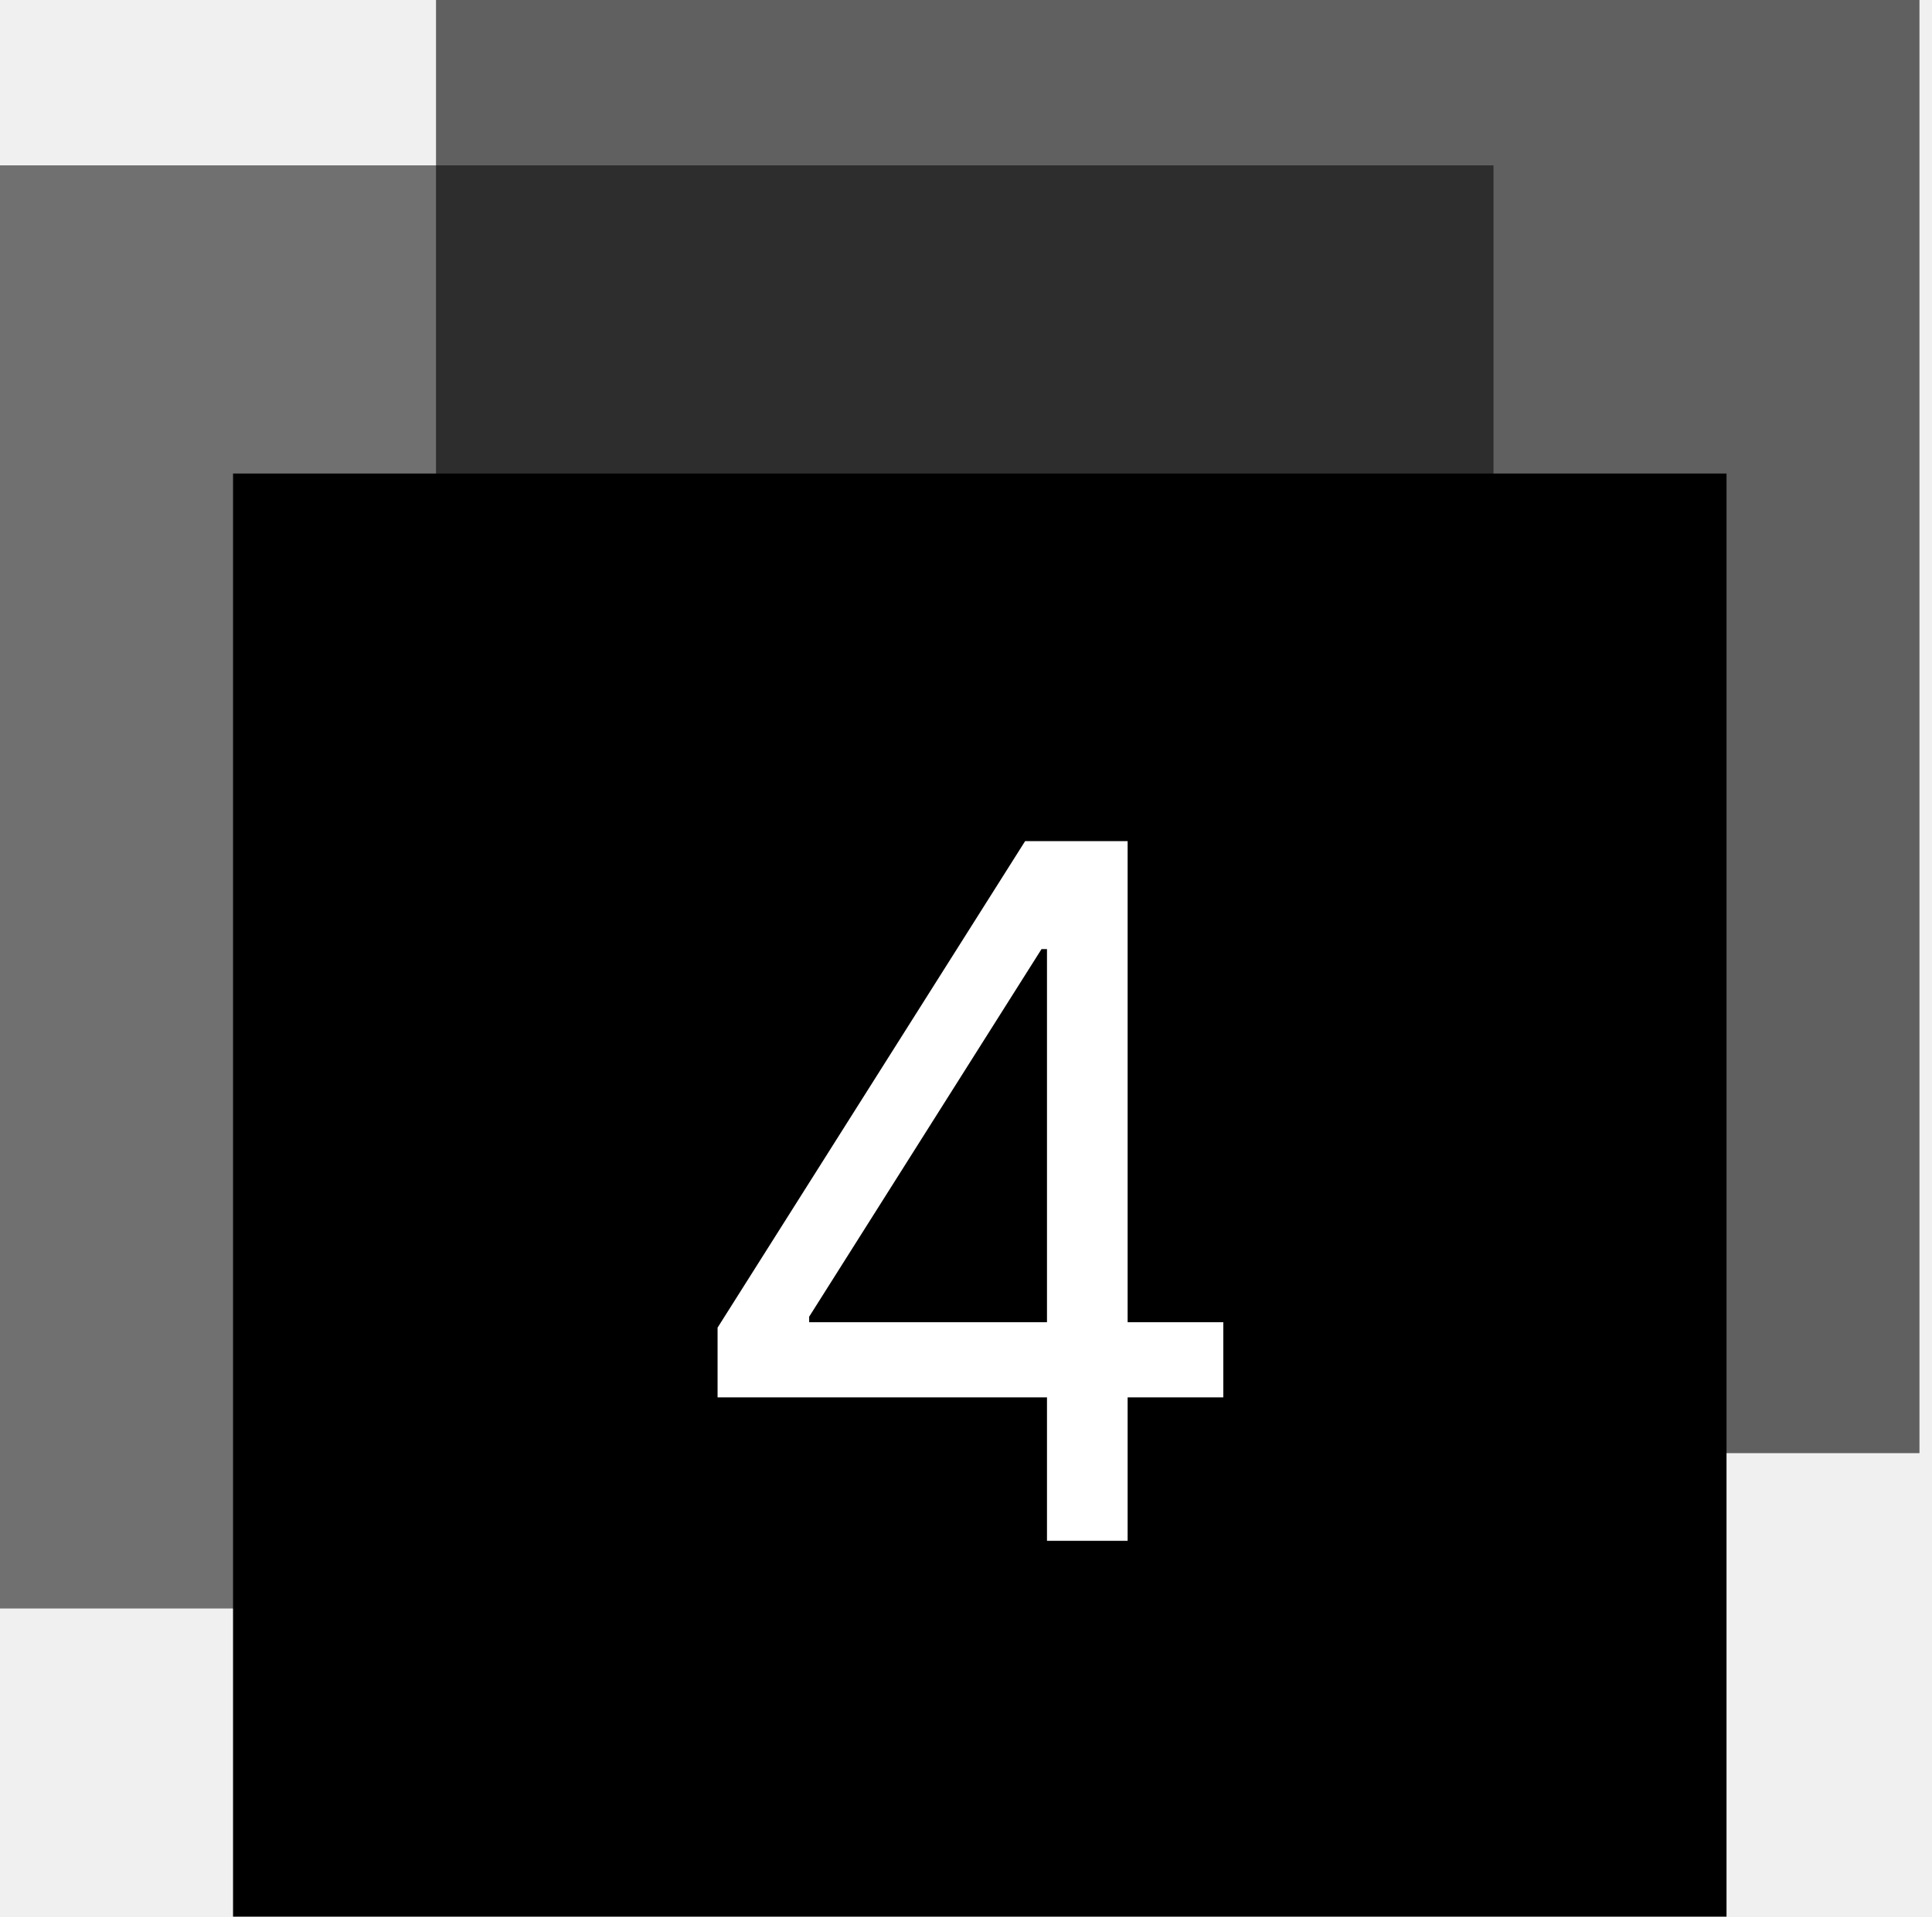
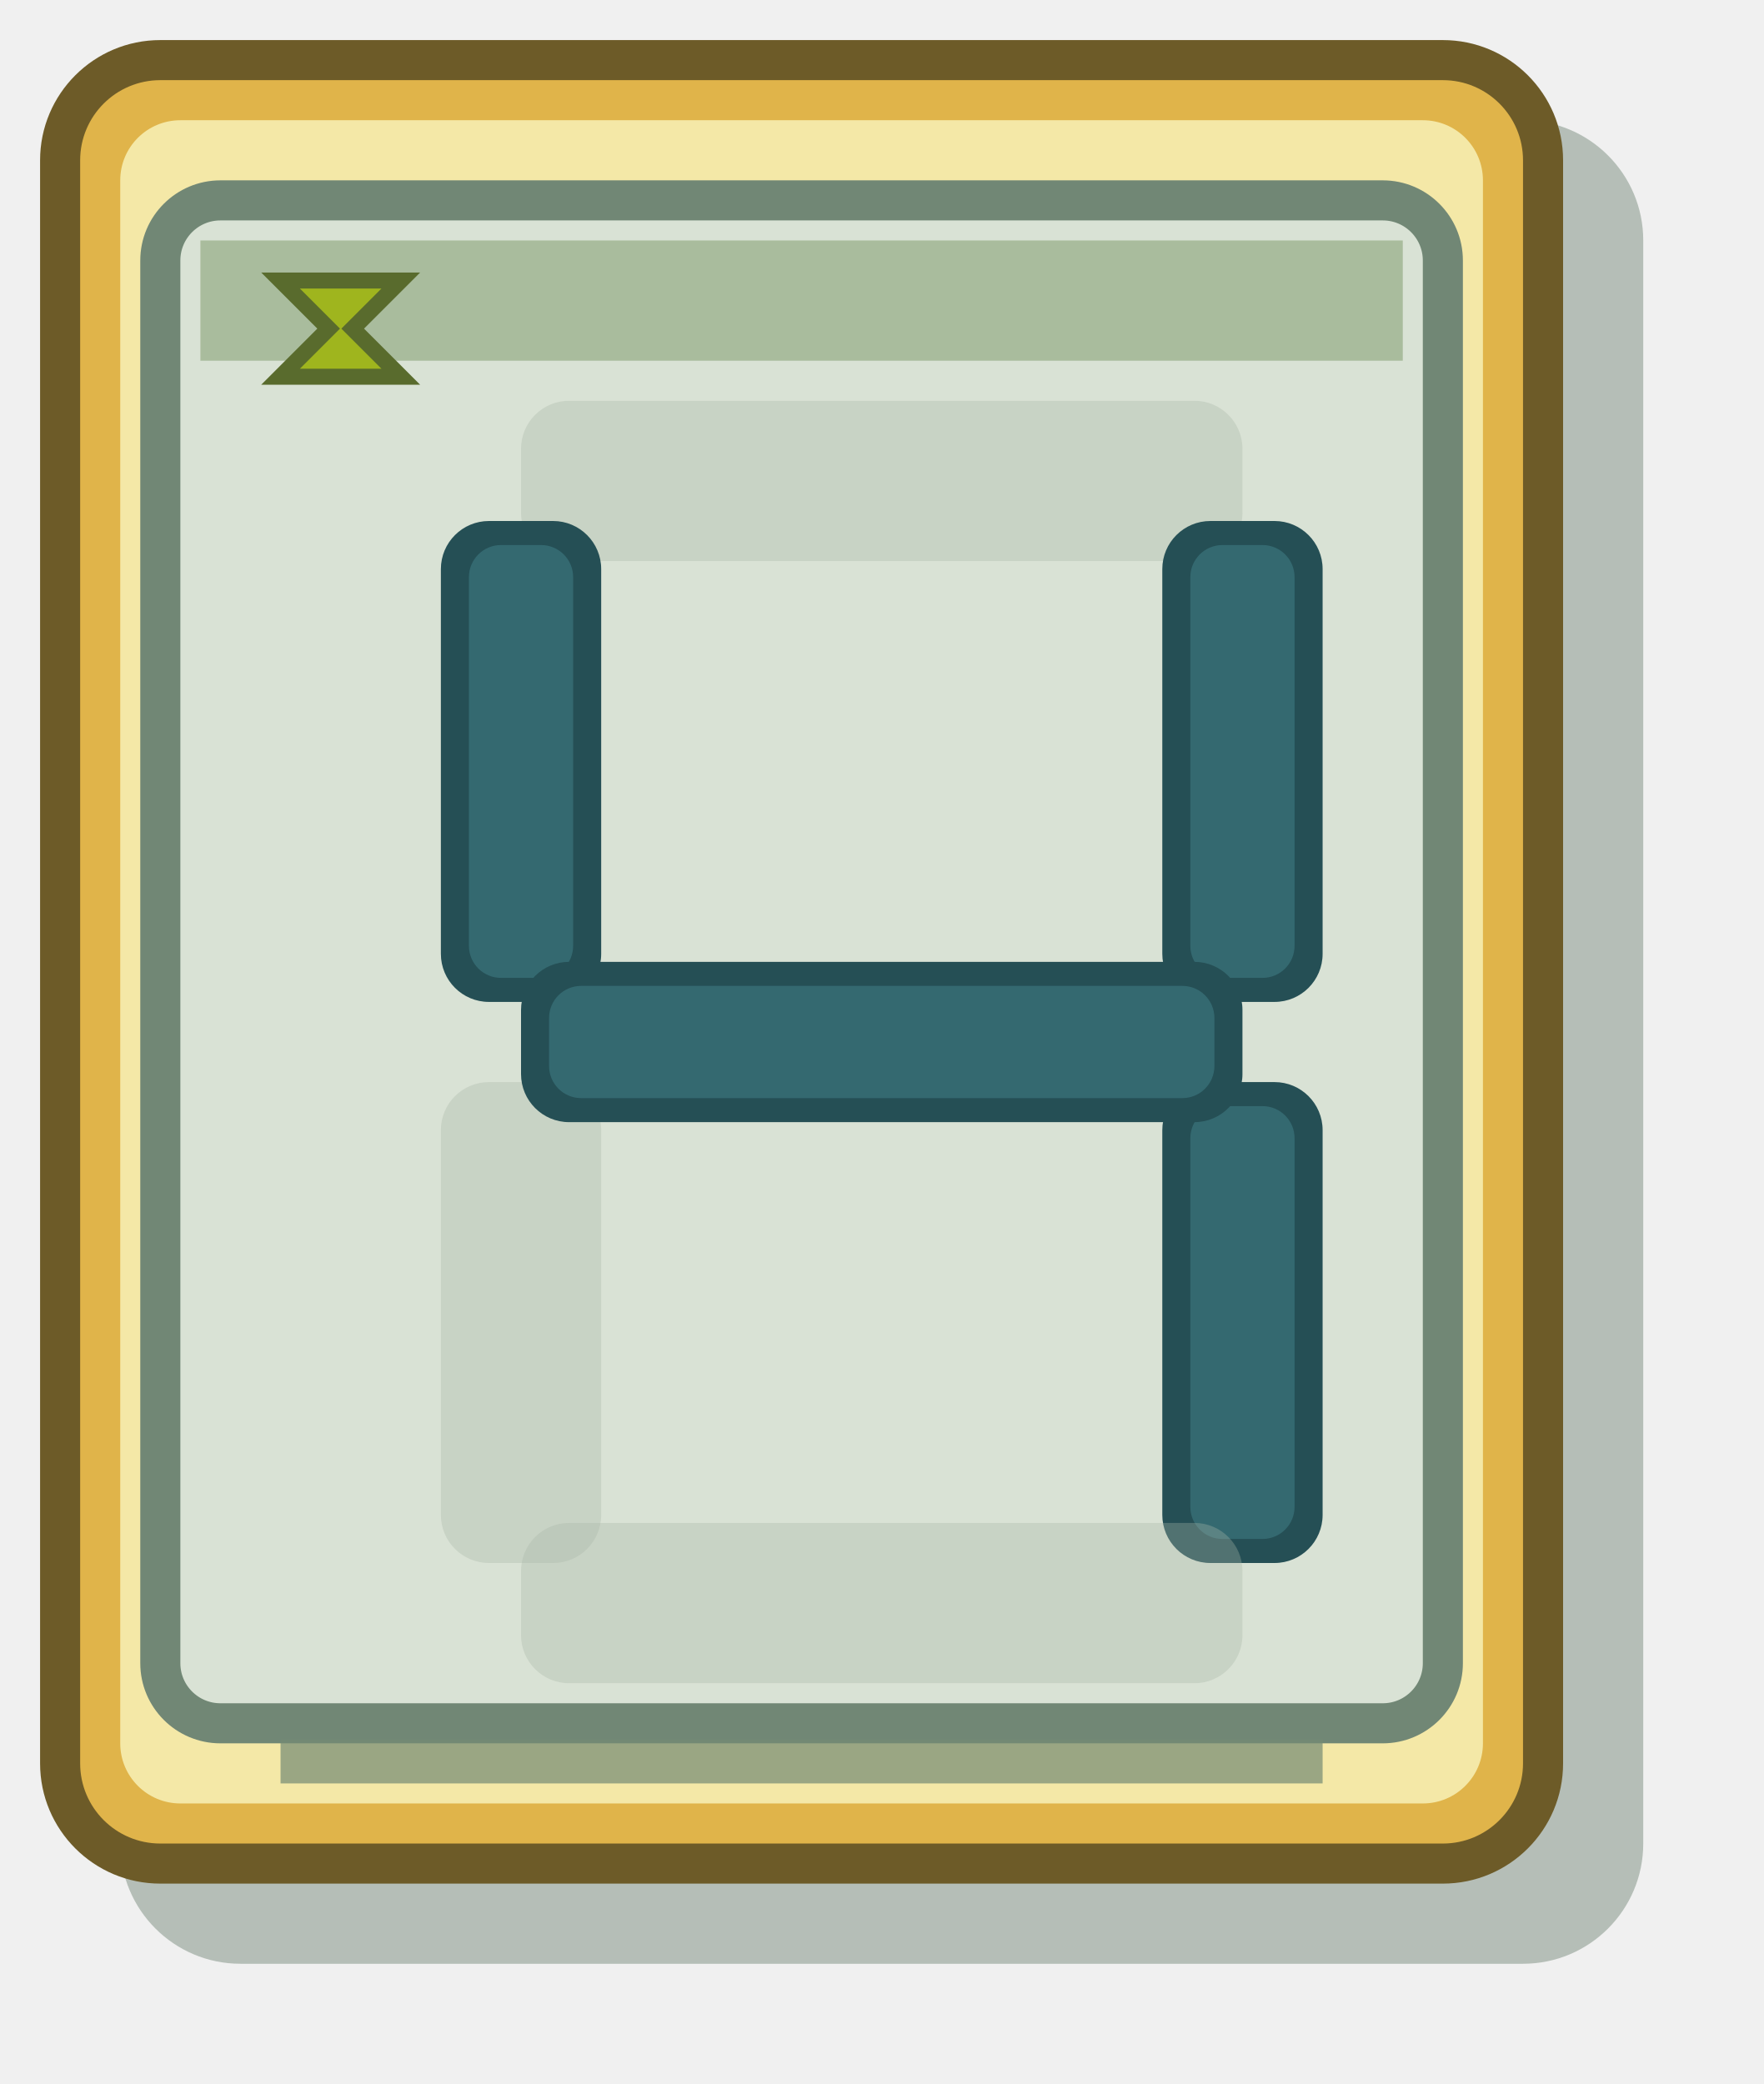
- <svg xmlns="http://www.w3.org/2000/svg" width="257" height="255" viewBox="0 0 257 255" fill="none">
-   <rect y="22" width="198.667" height="192" fill="currentColor" fill-opacity="0.533" />
-   <rect x="58" width="197.333" height="193.333" fill="currentColor" fill-opacity="0.6" />
-   <rect x="31" y="63" width="198.667" height="192" fill="currentColor" />
-   <path d="M95.454 185.909V176.636L136.364 111.909H143.091V126.273H138.545L107.636 175.182V175.909H162.727V185.909H95.454ZM139.273 205V183.091V178.773V111.909H150V205H139.273Z" fill="white" />
+ <svg xmlns="http://www.w3.org/2000/svg" width="44" height="52" viewBox="0 0 44 52" fill="none">
+   <rect x="3" y="3" width="38" height="46" rx="3" fill="#637A68" opacity=".42" />
+   <rect x="1" y="1" width="38" height="46" rx="3" fill="#6D5B28" />
+   <rect x="2" y="2" width="36" height="44" rx="2" fill="#E0B44A" />
+   <rect x="3" y="3" width="34" height="42" rx="1.5" fill="#F4E8A7" />
+   <rect x="4" y="5" width="32" height="38" rx="1.5" fill="#D9E2D5" stroke="#718775" stroke-width="1" />
+   <rect x="5" y="6" width="30" height="3" fill="#A9BC9D" />
+   <path d="M7 7 L10 7 L8.8 8.2 L10 9.4 L7 9.4 L8.2 8.2 Z" fill="#9FB51E" stroke="#596B2D" stroke-width=".4" />
+   <rect x="13" y="10" width="18" height="4" rx="1.2" fill="#A8B5A6" opacity=".34" />
+   <rect x="29" y="13" width="4" height="12" rx="1.2" fill="#254F55" opacity="1" />
+   <rect x="29.7" y="13.6" width="2.6" height="10.8" rx="0.8" fill="#39727A" opacity=".75" />
+   <rect x="29" y="27" width="4" height="12" rx="1.2" fill="#254F55" opacity="1" />
+   <rect x="29.7" y="27.6" width="2.6" height="10.8" rx="0.8" fill="#39727A" opacity=".75" />
+   <rect x="13" y="38" width="18" height="4" rx="1.2" fill="#A8B5A6" opacity=".34" />
+   <rect x="11" y="27" width="4" height="12" rx="1.2" fill="#A8B5A6" opacity=".34" />
+   <rect x="11" y="13" width="4" height="12" rx="1.2" fill="#254F55" opacity="1" />
+   <rect x="11.7" y="13.6" width="2.6" height="10.8" rx="0.8" fill="#39727A" opacity=".75" />
+   <rect x="13" y="24" width="18" height="4" rx="1.2" fill="#254F55" opacity="1" />
+   <rect x="13.7" y="24.6" width="16.6" height="2.8" rx="0.8" fill="#39727A" opacity=".75" />
+   <rect x="7" y="43.4" width="26" height="1.1" fill="#738A74" opacity=".7" />
</svg>
